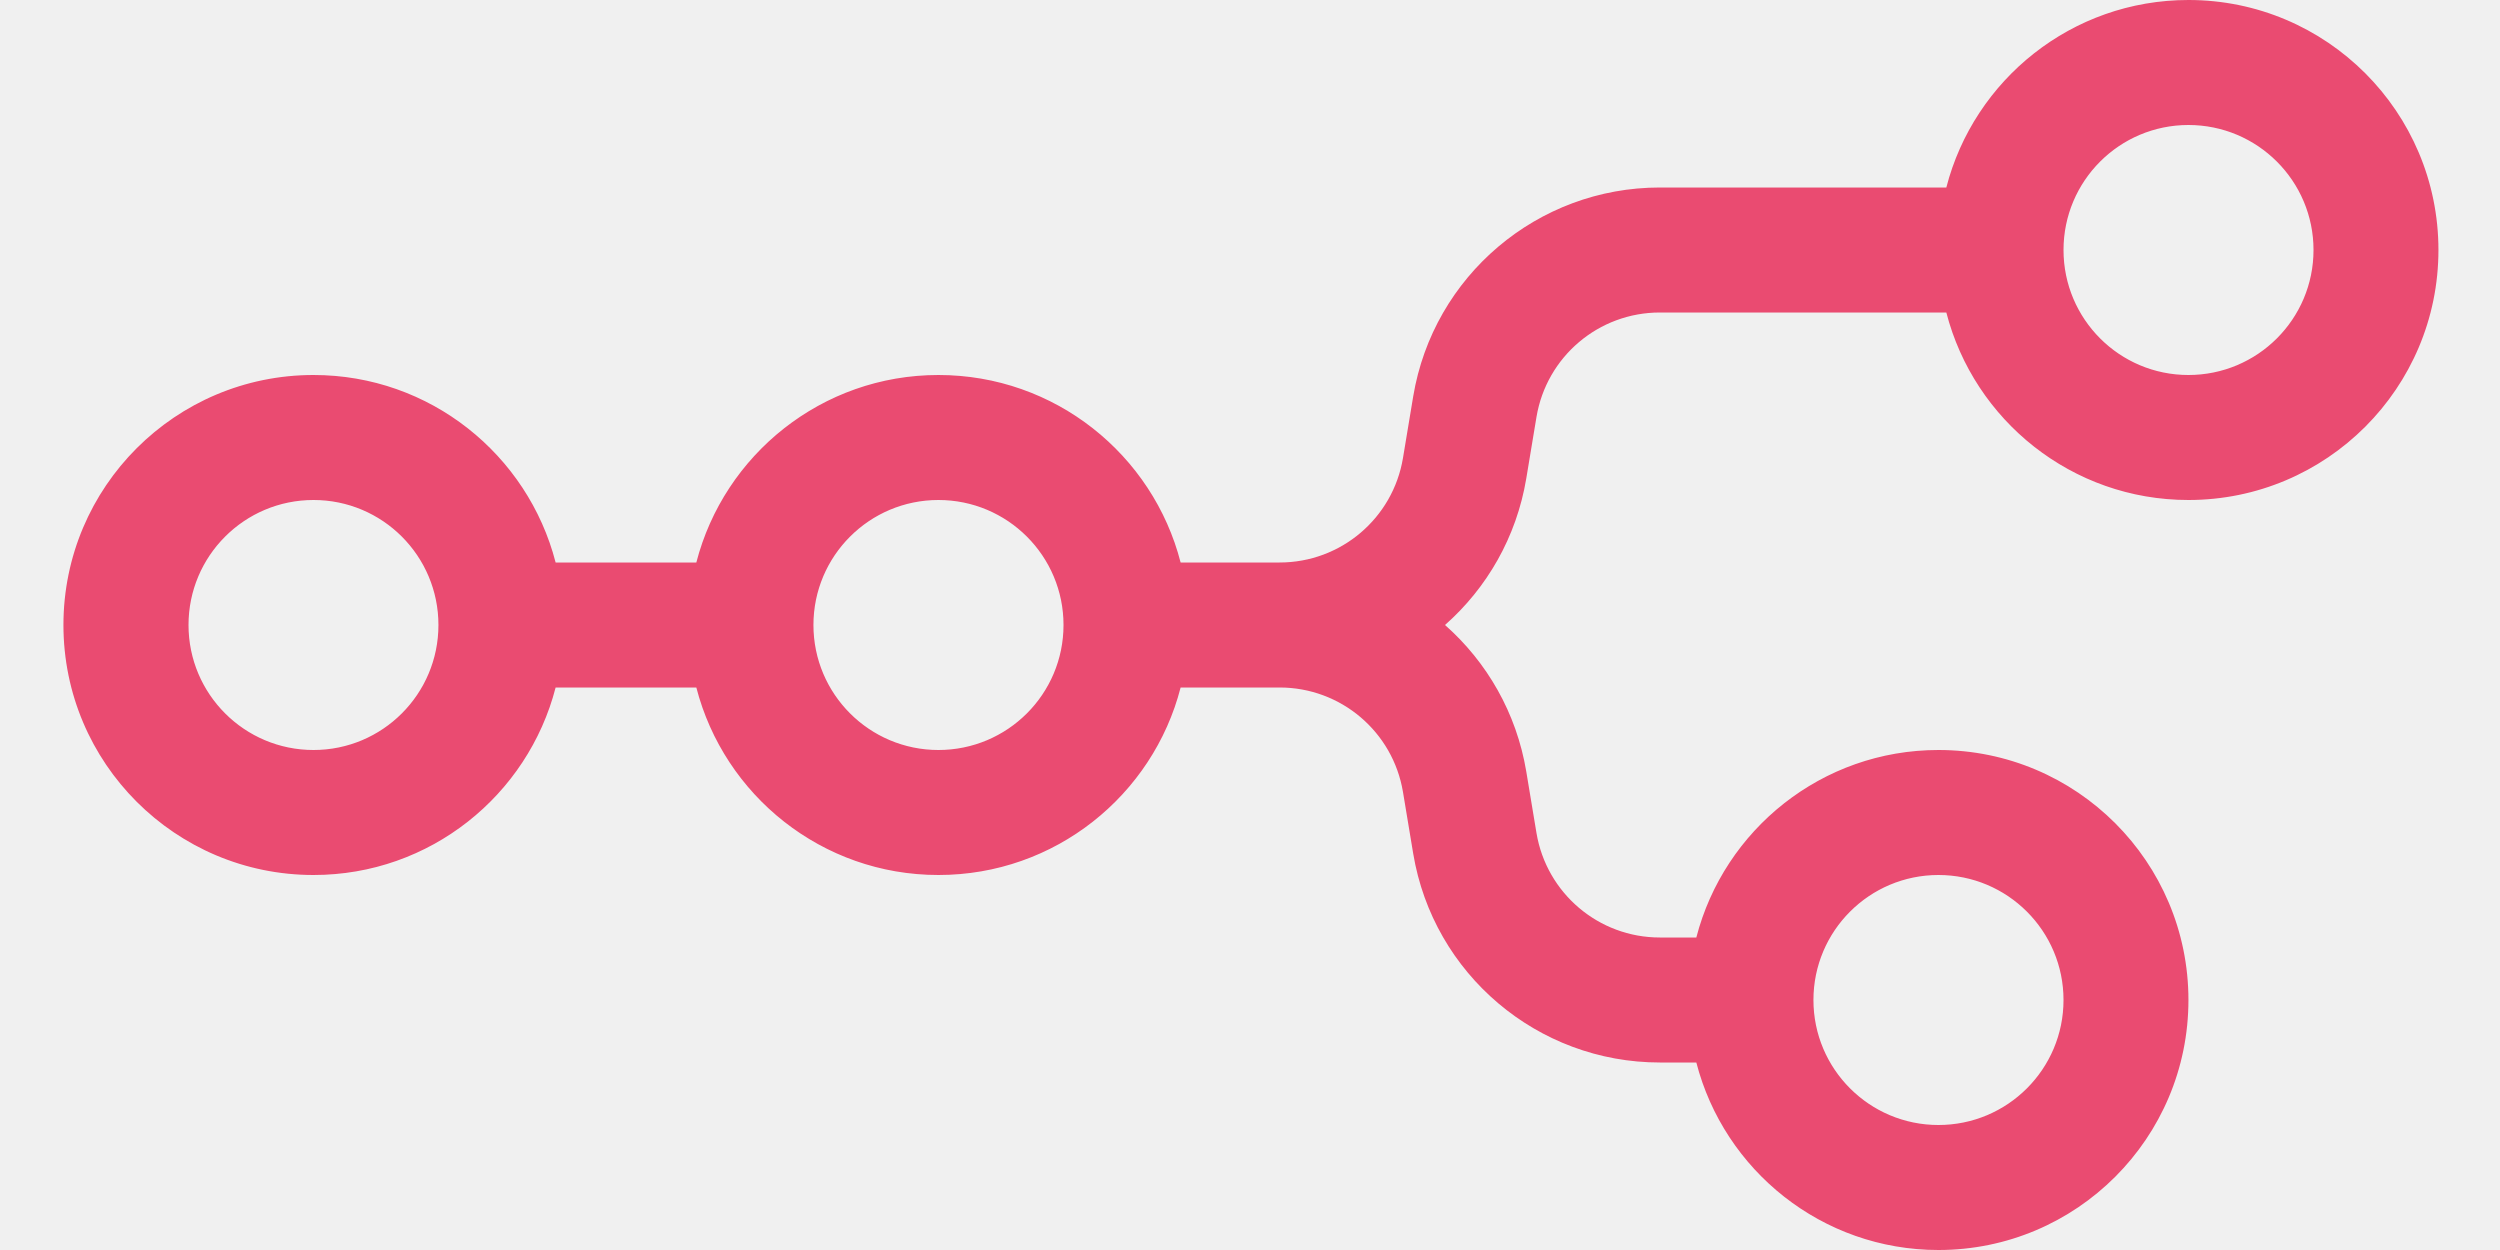
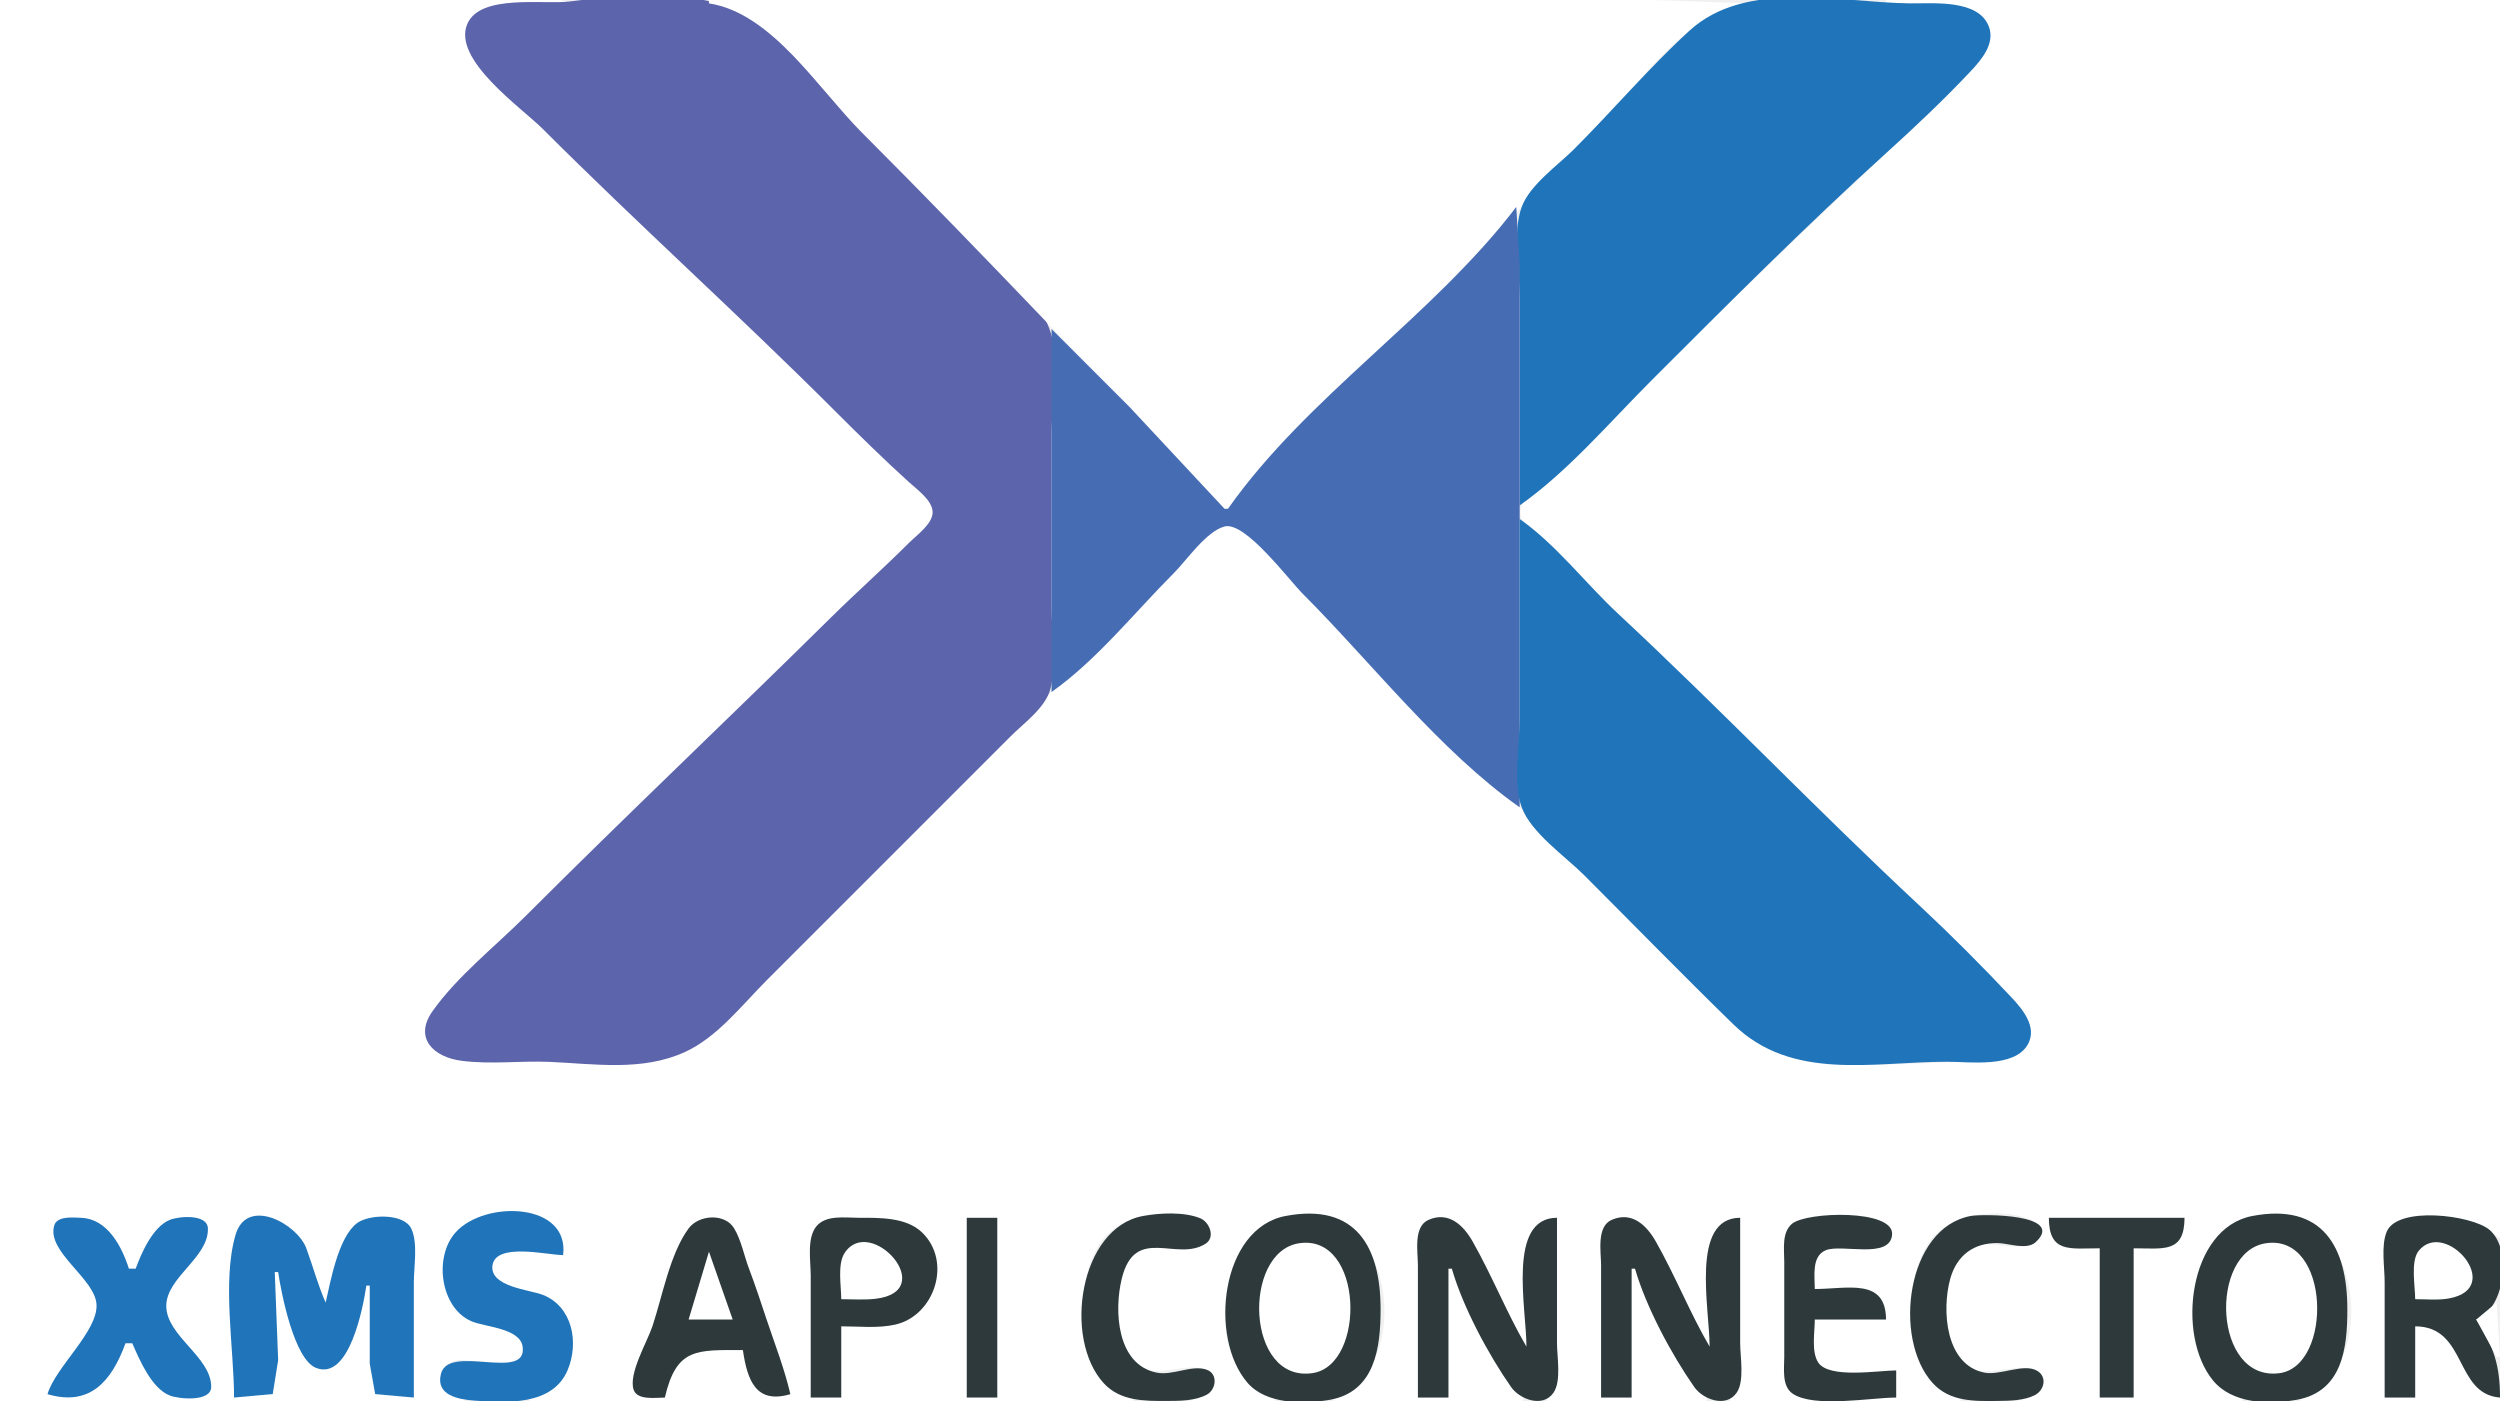
- <svg xmlns="http://www.w3.org/2000/svg" width="32" height="16" viewBox="0 0 32 16" fill="none">
-   <path fill-rule="evenodd" clip-rule="evenodd" d="M28.012 6.4C26.521 6.4 25.269 5.38 24.913 4H21.246C20.463 4 19.796 4.565 19.667 5.337L19.536 6.126C19.411 6.875 19.032 7.527 18.496 8C19.032 8.473 19.411 9.125 19.536 9.874L19.667 10.663C19.796 11.434 20.463 12 21.246 12H21.713C22.069 10.62 23.321 9.6 24.812 9.6C26.58 9.6 28.012 11.033 28.012 12.8C28.012 14.567 26.58 16 24.812 16C23.321 16 22.069 14.98 21.713 13.6H21.246C19.681 13.6 18.346 12.469 18.089 10.926L17.958 10.137C17.829 9.365 17.162 8.8 16.379 8.8H15.112C14.757 10.18 13.504 11.2 12.012 11.2C10.521 11.2 9.269 10.18 8.913 8.8H7.112C6.756 10.18 5.504 11.2 4.013 11.2C2.245 11.2 0.812 9.767 0.812 8C0.812 6.233 2.245 4.8 4.013 4.8C5.504 4.8 6.756 5.82 7.112 7.2H8.913C9.269 5.82 10.521 4.8 12.012 4.8C13.504 4.8 14.757 5.82 15.112 7.2H16.379C17.162 7.2 17.829 6.635 17.958 5.863L18.089 5.074C18.346 3.531 19.681 2.4 21.246 2.4L24.913 2.4C25.268 1.02 26.521 0 28.012 0C29.78 0 31.212 1.433 31.212 3.2C31.212 4.967 29.78 6.4 28.012 6.4ZM28.012 4.8C28.896 4.8 29.613 4.084 29.613 3.2C29.613 2.316 28.896 1.6 28.012 1.6C27.129 1.6 26.413 2.316 26.413 3.2C26.413 4.084 27.129 4.8 28.012 4.8ZM4.013 9.6C4.896 9.6 5.612 8.884 5.612 8C5.612 7.116 4.896 6.4 4.013 6.4C3.129 6.4 2.413 7.116 2.413 8C2.413 8.884 3.129 9.6 4.013 9.6ZM13.613 8C13.613 8.884 12.896 9.6 12.012 9.6C11.129 9.6 10.412 8.884 10.412 8C10.412 7.116 11.129 6.4 12.012 6.4C12.896 6.4 13.613 7.116 13.613 8ZM26.413 12.8C26.413 13.684 25.696 14.4 24.812 14.4C23.929 14.4 23.212 13.684 23.212 12.8C23.212 11.916 23.929 11.2 24.812 11.2C25.696 11.2 26.413 11.916 26.413 12.8Z" fill="#EA4B71" />
+ <svg xmlns="http://www.w3.org/2000/svg" width="737" height="413">
+   <path style="fill:#ffffff; stroke:none;" d="M0 0L0 413L137 413L137 412C132.292 411.245 127.058 407.431 131.731 402.408C136.322 397.474 151.463 407.3 154.338 398.856C156.527 392.427 145.773 391.512 142 390.25C132.172 386.962 127.325 375.282 133.009 366.015C140.154 354.368 167.256 353.337 166 370C160.39 369.985 153.537 367.761 148.109 369.434C144.414 370.572 143.538 374.663 146.438 377.272C151.426 381.762 159.738 380.125 164.772 385.225C173.406 393.971 167.278 409.724 156 412L156 413L334 413L334 412C317.463 407.088 315.633 378.525 324.649 366.015C330.363 358.088 343.012 356.298 351.981 358.863C354.972 359.718 359.139 363.997 354.967 366.535C350.445 369.287 342.5 365.292 337.015 367.703C327.759 371.771 327.803 391.313 332.14 398.981C338.375 410.007 351.76 398.831 357.018 405.367C360.498 409.694 353.968 411.532 351 412L351 413L376 413L376 412C350.941 403.976 359.656 356.931 387 358.04C412.14 359.06 415.728 405.249 393 412L393 413L449 413L449 412C439.747 403.452 432.833 385.609 428 374L427 374L427 412L418 412L418 374C418 369.969 416.828 363.536 420.318 360.603C424.606 357 429.844 360.215 432.381 364.044C438.952 373.964 444.431 386.027 449 397L450 397C450 386.154 444.406 359.172 459 359L459 396C459 401.562 460.23 407.858 456 412L456 413L503 413L503 412C493.747 403.452 486.833 385.609 482 374L481 374L481 412L472 412L472 374C472 369.969 470.828 363.536 474.318 360.603C478.606 357 483.844 360.215 486.381 364.044C492.952 373.964 498.431 386.027 503 397L504 397C504 386.154 498.406 359.172 513 359L513 396C513 401.562 514.23 407.858 510 412L510 413L578 413L578 412C561.435 406.696 559.686 377.304 569.558 365.094C575.637 357.575 589.179 356.125 597.938 359.228C601.212 360.389 602.503 364.547 599.006 366.535C594.221 369.256 586.674 365.159 581.043 367.703C571.392 372.063 572.036 392.374 577.005 399.945C583.266 409.484 596.226 399.172 601.199 405.404C604.625 409.696 597.946 411.671 595 412L595 413L661 413L661 412C636.18 403.561 644.745 356.934 672 358.04C697.147 359.06 700.803 405.226 678 412L678 413L737 413L737 412C723.527 409.902 727.843 391.012 712 391L712 412L703 412L703 376C703 371.527 701.77 364.874 705.318 361.434C709.786 357.102 720.469 358.674 726 359.809C730.253 360.681 733.393 362.701 737 365L737 0L556 0L556 1C563.951 1 595.29 0.012 584.347 16C583.096 17.828 581.522 19.416 579.985 21C547.329 54.658 512.155 85.845 479 119C471.153 126.847 462.835 134.161 455 142C452.642 144.359 447.376 148.11 448.346 152C449.382 156.157 455.096 160.096 458 163C465.882 170.882 473.738 178.694 482 186.17C510.921 212.338 537.807 241.081 566 268.039C575.151 276.789 584.274 285.785 592.957 295C596.389 298.642 600.833 303.961 596.562 308.721C593.144 312.533 586.761 312.939 582 312.996C570.322 313.136 558.629 313.996 547 314C519.452 314.009 506.287 296.287 488 278L404 194L374 164C371.197 161.197 366.374 154.207 362 154.207C356.875 154.207 350.338 163.662 347 167L308 206L237 277C226.327 287.673 214.887 303.701 201 310.099C188.495 315.86 175.131 313.336 162 313.015C153.151 312.798 143.725 314.072 135 312.38C127.024 310.834 122.778 305.006 128.344 298C136.379 287.886 146.869 279.131 156 270C185.658 240.342 216.153 211.495 246 182.004C253.547 174.546 261.492 167.524 269 160C271.222 157.773 275.793 154.503 275.793 151C275.793 147.537 271.298 144.254 269 142.17C261.443 135.317 254.217 128.217 247 121C219.173 93.173 189.828 66.826 162 39C156 33 135.537 18.549 137.488 9.015C139.671 -1.647 160.269 1 168 1C155.117 -4.406 132.038 0 118 0L0 0z" />
+   <path style="fill:#5c64ab; stroke:none;" d="M168 0.424C160.349 1.429 141.533 -1.905 137.743 7.108C133.322 17.623 153.725 31.725 160 38C188.161 66.161 217.839 92.839 246 121C253.217 128.217 260.438 135.322 268 142.17C270.269 144.225 274.944 147.579 274.944 151C274.944 154.458 270.195 157.803 268 160C260.488 167.519 252.547 174.547 245 182.004C215.153 211.495 184.658 240.342 155 270C146.045 278.955 134.933 287.678 127.573 298C121.852 306.023 127.804 311.629 136 312.711C144.546 313.838 153.401 312.663 162 313.039C175.303 313.622 189.377 315.914 202 310.099C211.519 305.713 218.722 296.278 226 289L269 246L298 217C301.916 213.084 308.276 208.608 309.682 203C311.498 195.756 310 186.456 310 179L310 128C310 118.983 312.526 105.486 309.397 97C304.327 83.251 284.928 70.562 275.09 60C265.313 49.505 254.79 39.632 245.17 29C236.751 19.696 227.779 7.717 216 2.529C203.399 -3.022 181.481 -1.346 168 0.424z" />
+   <path style="fill:#ffffff; stroke:none;" d="M209 0L209 1C227.56 3.792 241.593 26.593 254 39C290.326 75.326 325.486 112.893 361 150L362 150C398.173 113.827 433.267 76.616 468.985 40C481.475 27.197 496.124 3.829 515 1L487 0L425 0L209 0z" />
+   <path style="fill:#2074ba; stroke:none;" d="M448 149C462.279 138.942 474.648 124.333 487 112C509.535 89.501 532.386 66.537 556 45.17C564.58 37.406 573.012 29.432 580.957 21C584.067 17.699 588.122 12.956 586.381 8.019C583.436 -0.338 569.901 1.078 563 0.996C542.426 0.751 514.708 -6.244 498 9.093C486.013 20.097 475.482 32.517 464 44C459.192 48.808 451.006 54.484 448.603 61C445.851 68.464 448 80.083 448 88L448 149z" />
+   <path style="fill:#466db3; stroke:none;" d="M447 61C422.362 93.337 385.385 116.803 362 150L361 150L333.015 120L310 97L310 204C323.304 194.628 334.494 180.506 346 169C349.832 165.168 355.623 156.619 361 155.207C367.086 153.609 379.954 170.954 384 175C404.391 195.391 424.445 221.407 448 238L448 114L448 78L447 61z" />
+   <path style="fill:#2074ba; stroke:none;" d="M448 153L448 212C448 219.641 445.946 230.792 448.603 238C451.382 245.536 461.418 252.418 467 258C481.66 272.66 496.147 287.521 511 301.985C528.336 318.867 552.165 313 574 313C580.654 313 593.873 314.915 597.817 307.867C600.657 302.791 596.256 297.501 592.957 294C584.298 284.81 575.239 275.696 566 267.09C535.788 238.946 507.212 209.054 477 180.91C467.315 171.888 458.834 160.631 448 153M166 370C167.95 354.477 143.068 353.728 134.394 363.214C127.748 370.482 129.828 385.608 139.004 389.521C142.967 391.211 153.341 391.52 154.079 397.035C155.468 407.418 132.273 395.992 129.987 405.015C128.375 411.375 135.142 412.553 140 412.91C149.386 413.598 162.861 414.362 167.297 403.999C170.792 395.835 168.751 385.117 159.999 381.714C156.076 380.188 144.383 379.36 145.176 373.093C146.053 366.166 161.502 369.997 166 370z" />
+   <path style="fill:#2d393b; stroke:none;" d="M337 358.465C318.28 361.841 313.276 394.594 325.394 407.786C330.24 413.063 337.408 413.031 344 412.999C347.803 412.981 352.302 413.001 355.757 411.146C358.53 409.657 359.157 404.982 355.696 403.774C351.356 402.259 345.721 405.601 341 404.655C329.221 402.296 328.388 386.444 330.684 377C334.58 360.978 346.859 372.133 355.397 366.651C358.415 364.713 356.501 360.233 353.852 359.148C349.072 357.191 341.983 357.566 337 358.465M379 358.468C359.832 362.09 356.278 394.406 367.789 407.671C373.282 413.999 384.335 414.018 392 412.671C405.368 410.322 406.999 397.273 407 386C407.001 367.58 399.732 354.55 379 358.468M581 358.465C562.093 361.898 557.892 394.547 569.709 407.671C574.766 413.287 582.061 413.079 589 412.996C592.462 412.955 596.687 412.902 599.851 411.297C602.616 409.894 603.631 405.942 600.566 404.117C596.651 401.787 589.571 405.572 585 404.655C573.477 402.344 572.395 386.184 574.928 377C576.821 370.138 581.848 366.319 589 366.456C592.139 366.516 597.515 368.612 600.141 366.168C609.072 357.859 584.427 357.842 581 358.465M664 358.468C645.178 362.025 641.489 393.688 652.394 406.956C658.06 413.849 668.784 414.115 677 412.671C690.577 410.285 692 397.38 692 386C692 367.581 684.733 354.549 664 358.468z" />
+   <path style="fill:#2074ba; stroke:none;" d="M14 411C26.5 414.695 32.881 407.252 37 396L39 396C41.121 400.917 44.732 409.322 50.043 411.397C52.747 412.453 62.246 413.359 62.263 408.852C62.297 400 49.02 393.863 49.02 385C49.02 376.538 61.551 370.736 61.289 362.148C61.156 357.814 52.782 358.525 50.093 359.603C45.081 361.614 41.735 369.261 40 374L38 374C35.894 367.391 31.651 359.336 24 359.019C21.694 358.924 16.807 358.35 15.967 361.318C13.752 369.145 28.055 376.927 28.454 384.576C28.869 392.503 16.357 402.991 14 411M69 412L80.397 410.972L82 401L81 375L82 375C82.934 381.324 86.702 400.647 93.133 403.242C102.96 407.208 107.066 385.326 108 379L109 379L109 402L110.603 410.972L122 412L122 378C122 373.385 123.253 366.5 121.258 362.228C119.097 357.602 108.759 357.915 105.225 360.603C99.732 364.781 97.494 377.544 96 384C93.7 378.812 92.271 373.317 90.304 368C87.628 360.767 72.763 352.635 69.434 364.044C65.415 377.817 69 397.633 69 412z" />
+   <path style="fill:#2d393b; stroke:none;" d="M196 412C199.405 397.282 205.351 398 219 398C220.319 406.933 222.84 414.002 233 411C231.272 403.532 228.423 396.269 226 389C224.326 383.977 222.683 378.952 220.808 374C219.366 370.193 218.53 365.651 216.442 362.148C213.703 357.552 205.978 358.093 202.995 362.148C197.49 369.631 195.261 382.219 192.333 391C190.814 395.558 185.225 404.948 186.788 409.682C187.852 412.906 193.413 411.998 196 412M239 412L248 412L248 391C253.2 391 258.905 391.648 264 390.471C275.524 387.807 280.794 371.903 271.775 363.279C267.06 358.769 259.069 359.002 253 359C249.142 358.999 243.558 358.123 240.742 361.434C237.766 364.933 239 371.748 239 376L239 412M285 359L285 412L294 412L294 359L285 359M418 412L427 412L427 374L428 374C431.251 385.286 438.731 399.256 445.468 408.891C448 412.513 454.813 415.156 457.972 410.566C460.345 407.119 459 399.996 459 396L459 359C444.226 359.052 450 385.72 450 397C444.15 386.977 439.865 376.096 434.138 366.004C431.452 361.27 427.129 357.004 421.148 359.603C416.585 361.587 418 369.017 418 373L418 412M472 412L481 412L481 374L482 374C485.251 385.286 492.731 399.255 499.468 408.891C502 412.513 508.813 415.156 511.972 410.566C514.345 407.119 513 399.996 513 396L513 359C498.226 359.052 504 385.72 504 397C498.15 386.977 493.865 376.096 488.138 366.004C485.452 361.27 481.129 357.004 475.148 359.603C470.585 361.587 472 369.017 472 373L472 412M559 412L559 404C553.809 404 539.254 406.517 536.028 401.682C533.915 398.516 535 392.641 535 389L556 389C555.956 376.608 544.633 380 535 380C535 376.317 533.988 370.42 538.148 368.603C542.808 366.569 557.207 371.402 557.793 363.961C558.388 356.404 532.622 357.192 528.318 360.742C525.177 363.333 526 368.394 526 372L526 400C526.001 403.376 525.203 408.597 528.434 410.821C534.728 415.153 551.483 412 559 412M604 359C604.037 369.505 610.199 368 619 368L619 412L629 412L629 368C637.801 368 643.963 369.505 644 359L604 359M703 412L712 412L712 391C727.357 391.054 723.516 410.974 737 412C737 402.658 735.189 396.867 730 389C738.304 386.107 740.796 368.281 733.852 362.514C728.644 358.189 706.782 355.452 703.603 363.109C701.877 367.268 703 373.568 703 378L703 412z" />
+   <path style="fill:#ffffff; stroke:none;" d="M383 366.508C366.139 369.014 367.226 407.806 387 404.785C402.763 402.377 402.016 363.681 383 366.508M668 366.508C651.132 369.015 652.413 407.423 672 404.81C687.711 402.715 687.089 363.67 668 366.508M248 383C251.297 383 254.721 383.258 258 382.891C277.203 380.74 256.635 357.919 249.028 369.318C246.788 372.675 248 379.131 248 383M712 383C715.256 383 718.784 383.365 721.996 382.772C738.751 379.675 720.834 359.1 713.028 368.742C710.568 371.781 712 379.288 712 383M209 369L203 389L216 389L209 369M736 384L730 389L736 400L737 400L736 384z" />
</svg>
